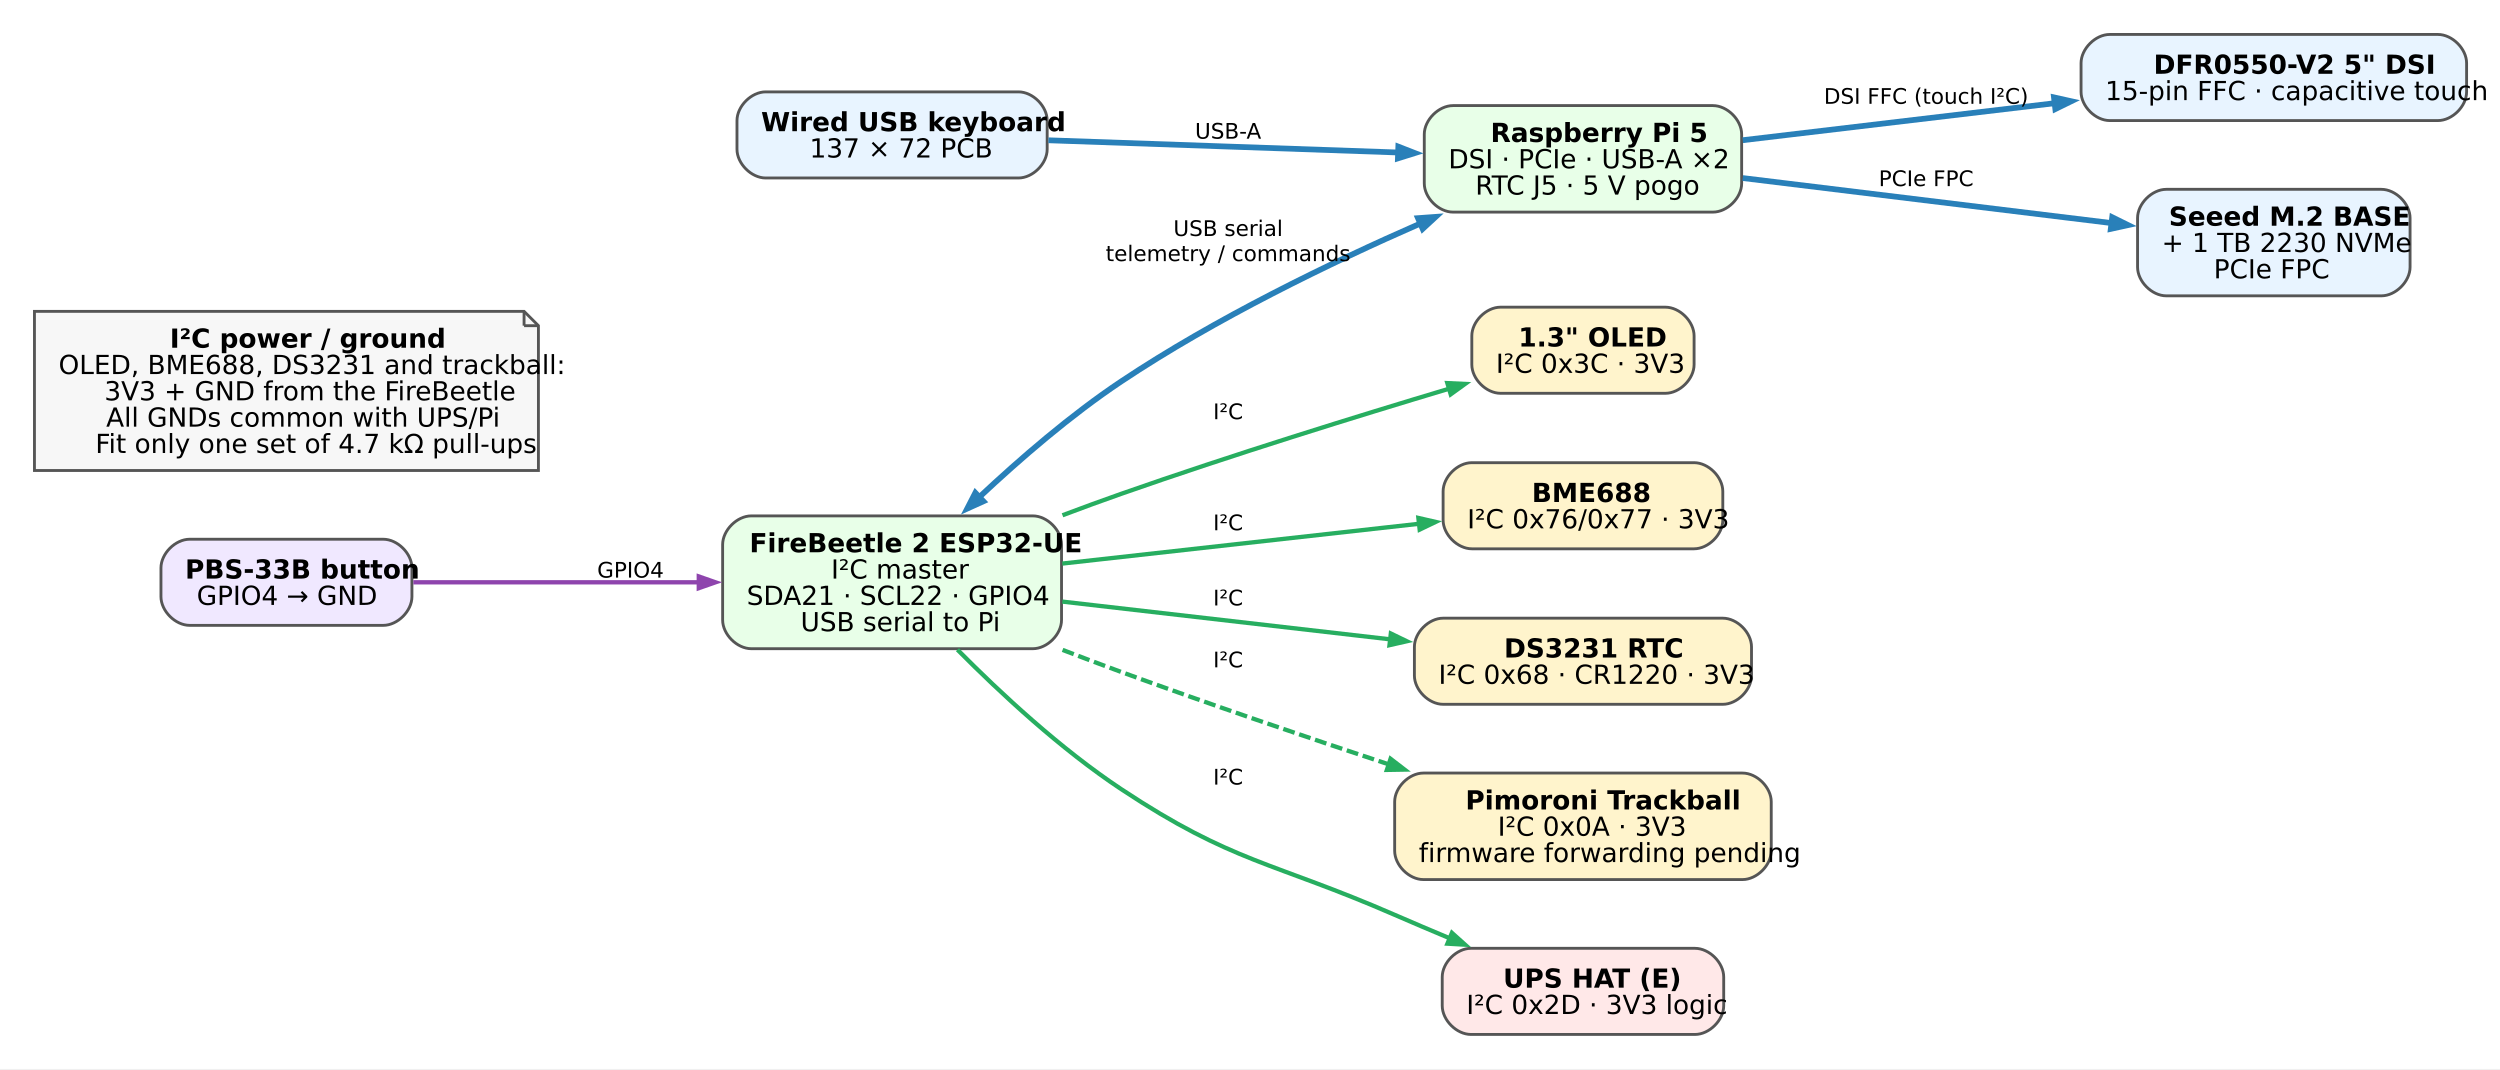
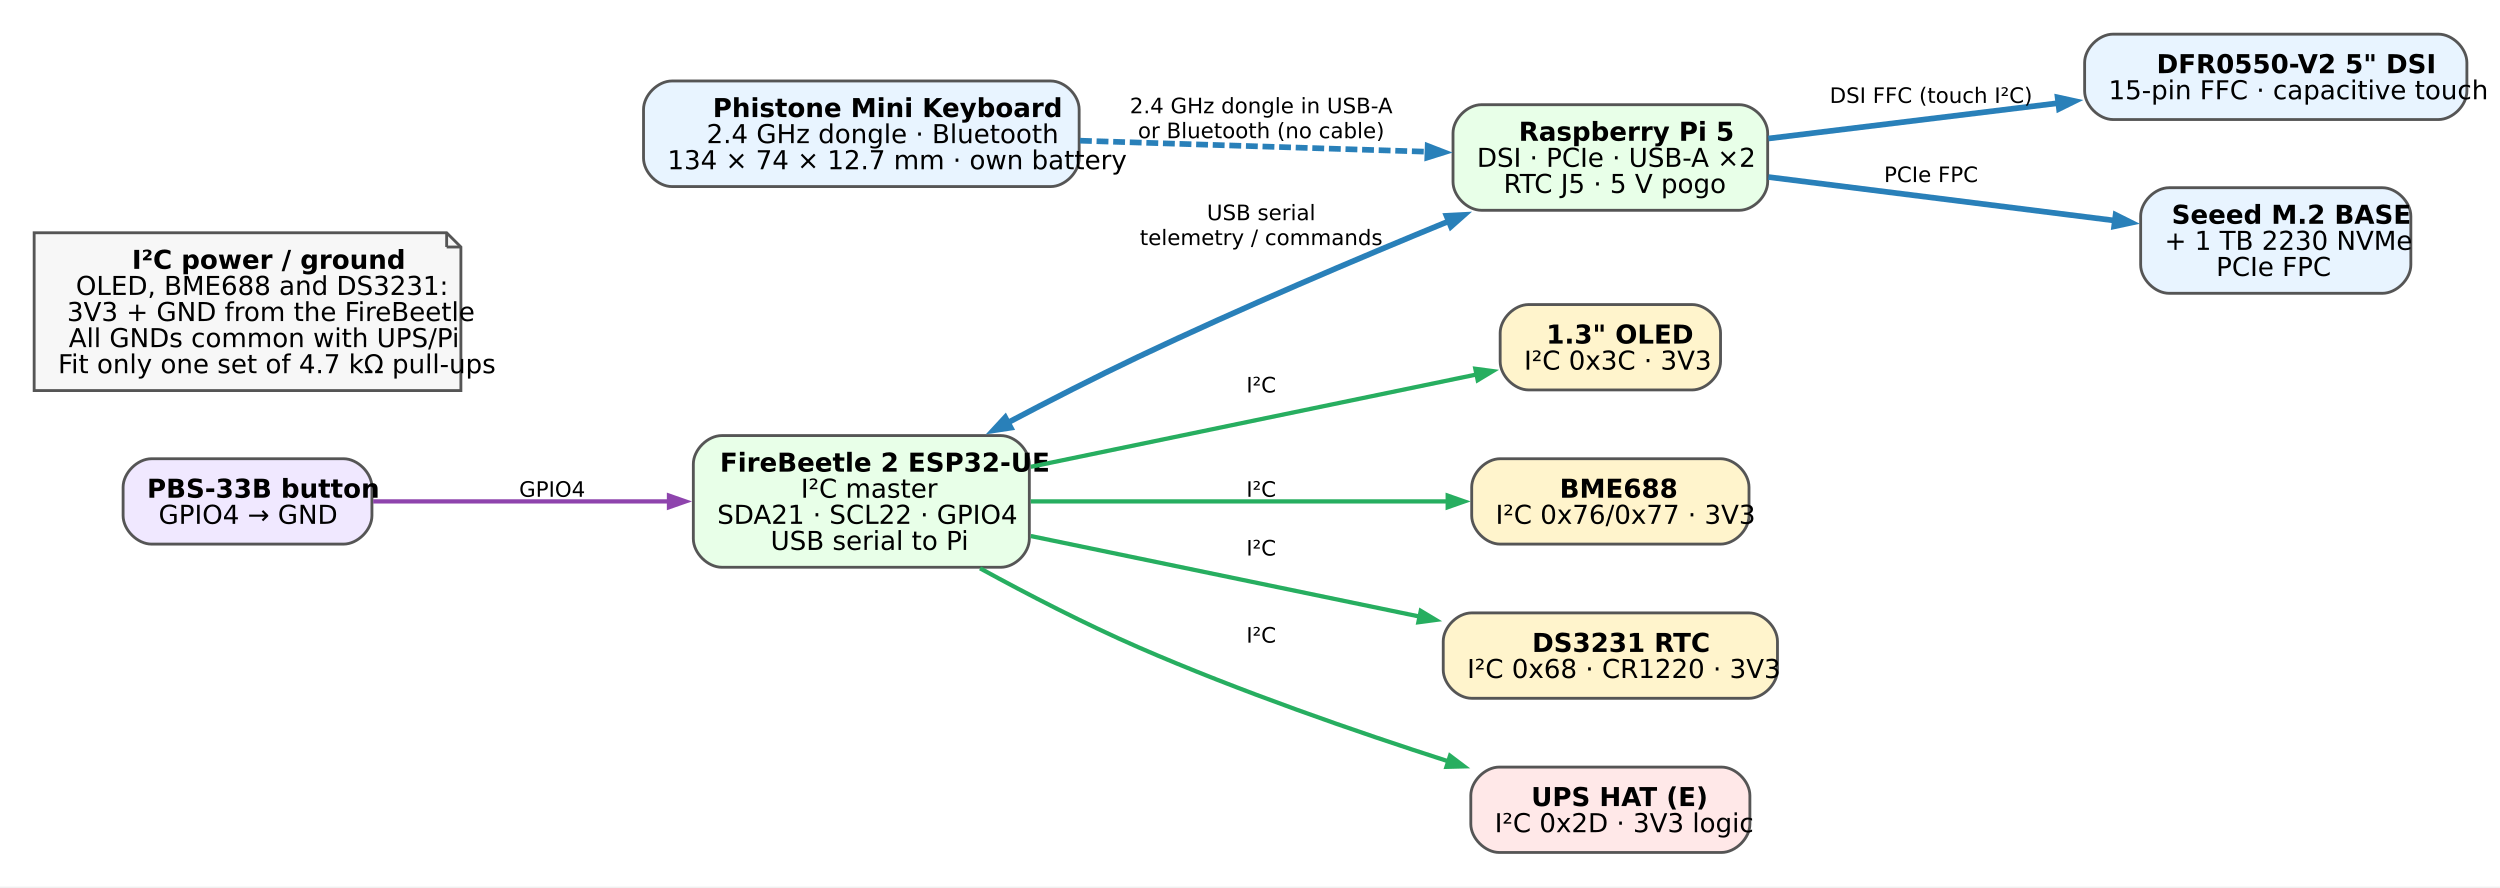
- <svg xmlns="http://www.w3.org/2000/svg" width="1045pt" height="447pt" viewBox="0.00 0.00 1045.00 447.00">
-   <g id="graph0" class="graph" transform="scale(1 1) rotate(0) translate(14.4 432.4)">
-     <polygon fill="white" stroke="none" points="-14.4,14.4 -14.4,-432.4 1031.04,-432.4 1031.04,14.4 -14.4,14.4" />
+ <svg xmlns="http://www.w3.org/2000/svg" width="1054pt" height="374pt" viewBox="0.00 0.00 1054.00 374.00">
+   <g id="graph0" class="graph" transform="scale(1 1) rotate(0) translate(14.4 359.4)">
+     <polygon fill="white" stroke="none" points="-14.4,14.4 -14.4,-359.4 1040.04,-359.4 1040.04,14.4 -14.4,14.4" />
    <g id="node1" class="node">
-       <path fill="#e8ffe8" stroke="#555555" stroke-width="1.2" d="M701.61,-388.26C701.61,-388.26 592.95,-388.26 592.95,-388.26 586.95,-388.26 580.95,-382.26 580.95,-376.26 580.95,-376.26 580.95,-355.74 580.95,-355.74 580.95,-349.74 586.95,-343.74 592.95,-343.74 592.95,-343.74 701.61,-343.74 701.61,-343.74 707.61,-343.74 713.61,-349.74 713.61,-355.74 713.61,-355.74 713.61,-376.26 713.61,-376.26 713.61,-382.26 707.61,-388.26 701.61,-388.26" />
-       <text xml:space="preserve" text-anchor="start" x="608.65" y="-373.05" font-family="DejaVu Sans" font-weight="bold" font-size="11.00">Raspberry Pi 5</text>
-       <text xml:space="preserve" text-anchor="start" x="591.03" y="-362.05" font-family="DejaVu Sans" font-size="11.00">DSI · PCIe · USB-A ×2</text>
-       <text xml:space="preserve" text-anchor="start" x="602.28" y="-351.05" font-family="DejaVu Sans" font-size="11.00">RTC J5 · 5 V pogo</text>
+       <path fill="#e8ffe8" stroke="#555555" stroke-width="1.2" d="M718.85,-315.26C718.85,-315.26 610.19,-315.26 610.19,-315.26 604.19,-315.26 598.19,-309.26 598.19,-303.26 598.19,-303.26 598.19,-282.74 598.19,-282.74 598.19,-276.74 604.19,-270.74 610.19,-270.74 610.19,-270.74 718.85,-270.74 718.85,-270.74 724.85,-270.74 730.85,-276.74 730.85,-282.74 730.85,-282.74 730.85,-303.26 730.85,-303.26 730.85,-309.26 724.85,-315.26 718.85,-315.26" />
+       <text xml:space="preserve" text-anchor="start" x="625.9" y="-300.05" font-family="DejaVu Sans" font-weight="bold" font-size="11.00">Raspberry Pi 5</text>
+       <text xml:space="preserve" text-anchor="start" x="608.27" y="-289.05" font-family="DejaVu Sans" font-size="11.00">DSI · PCIe · USB-A ×2</text>
+       <text xml:space="preserve" text-anchor="start" x="619.52" y="-278.05" font-family="DejaVu Sans" font-size="11.00">RTC J5 · 5 V pogo</text>
    </g>
    <g id="node2" class="node">
-       <path fill="#e8f4ff" stroke="#555555" stroke-width="1.2" d="M1004.64,-418C1004.64,-418 867.48,-418 867.48,-418 861.48,-418 855.48,-412 855.48,-406 855.48,-406 855.48,-394 855.48,-394 855.48,-388 861.48,-382 867.48,-382 867.48,-382 1004.64,-382 1004.64,-382 1010.64,-382 1016.64,-388 1016.64,-394 1016.64,-394 1016.64,-406 1016.64,-406 1016.64,-412 1010.64,-418 1004.64,-418" />
-       <text xml:space="preserve" text-anchor="start" x="885.81" y="-401.55" font-family="DejaVu Sans" font-weight="bold" font-size="11.00">DFR0550-V2 5" DSI</text>
-       <text xml:space="preserve" text-anchor="start" x="865.56" y="-390.55" font-family="DejaVu Sans" font-size="11.00">15-pin FFC · capacitive touch</text>
+       <path fill="#e8f4ff" stroke="#555555" stroke-width="1.2" d="M1013.64,-345C1013.64,-345 876.48,-345 876.48,-345 870.48,-345 864.48,-339 864.48,-333 864.48,-333 864.48,-321 864.48,-321 864.48,-315 870.48,-309 876.48,-309 876.48,-309 1013.64,-309 1013.64,-309 1019.64,-309 1025.64,-315 1025.64,-321 1025.64,-321 1025.64,-333 1025.64,-333 1025.64,-339 1019.64,-345 1013.64,-345" />
+       <text xml:space="preserve" text-anchor="start" x="894.81" y="-328.55" font-family="DejaVu Sans" font-weight="bold" font-size="11.00">DFR0550-V2 5" DSI</text>
+       <text xml:space="preserve" text-anchor="start" x="874.56" y="-317.55" font-family="DejaVu Sans" font-size="11.00">15-pin FFC · capacitive touch</text>
    </g>
    <g id="edge1" class="edge">
-       <path fill="none" stroke="#2980b9" stroke-width="2.4" d="M714.07,-373.8C752.8,-378.39 802.33,-384.26 844.68,-389.29" />
-       <polygon fill="#2980b9" stroke="#2980b9" stroke-width="2.4" points="844.16,-391.69 851.4,-390.08 844.73,-386.82 844.16,-391.69" />
-       <text xml:space="preserve" text-anchor="middle" x="790.73" y="-389" font-family="DejaVu Sans" font-size="9.00">DSI FFC (touch I²C)</text>
+       <path fill="none" stroke="#2980b9" stroke-width="2.4" d="M731.18,-301.01C767.65,-305.47 813.57,-311.07 853.41,-315.93" />
+       <polygon fill="#2980b9" stroke="#2980b9" stroke-width="2.4" points="853.09,-318.36 860.33,-316.78 853.68,-313.5 853.09,-318.36" />
+       <text xml:space="preserve" text-anchor="middle" x="799.73" y="-316" font-family="DejaVu Sans" font-size="9.00">DSI FFC (touch I²C)</text>
    </g>
    <g id="node3" class="node">
-       <path fill="#e8f4ff" stroke="#555555" stroke-width="1.2" d="M981.01,-353.26C981.01,-353.26 891.1,-353.26 891.1,-353.26 885.1,-353.26 879.1,-347.26 879.1,-341.26 879.1,-341.26 879.1,-320.74 879.1,-320.74 879.1,-314.74 885.1,-308.74 891.1,-308.74 891.1,-308.74 981.01,-308.74 981.01,-308.74 987.01,-308.74 993.01,-314.74 993.01,-320.74 993.01,-320.74 993.01,-341.26 993.01,-341.26 993.01,-347.26 987.01,-353.26 981.01,-353.26" />
-       <text xml:space="preserve" text-anchor="start" x="892.18" y="-338.05" font-family="DejaVu Sans" font-weight="bold" font-size="11.00">Seeed M.2 BASE</text>
-       <text xml:space="preserve" text-anchor="start" x="889.18" y="-327.05" font-family="DejaVu Sans" font-size="11.00">+ 1 TB 2230 NVMe</text>
-       <text xml:space="preserve" text-anchor="start" x="910.93" y="-316.05" font-family="DejaVu Sans" font-size="11.00">PCIe FPC</text>
+       <path fill="#e8f4ff" stroke="#555555" stroke-width="1.2" d="M990.01,-280.26C990.01,-280.26 900.1,-280.26 900.1,-280.26 894.1,-280.26 888.1,-274.26 888.1,-268.26 888.1,-268.26 888.1,-247.74 888.1,-247.74 888.1,-241.74 894.1,-235.74 900.1,-235.74 900.1,-235.74 990.01,-235.74 990.01,-235.74 996.01,-235.74 1002.01,-241.74 1002.01,-247.74 1002.01,-247.74 1002.01,-268.26 1002.01,-268.26 1002.01,-274.26 996.01,-280.26 990.01,-280.26" />
+       <text xml:space="preserve" text-anchor="start" x="901.18" y="-265.05" font-family="DejaVu Sans" font-weight="bold" font-size="11.00">Seeed M.2 BASE</text>
+       <text xml:space="preserve" text-anchor="start" x="898.18" y="-254.05" font-family="DejaVu Sans" font-size="11.00">+ 1 TB 2230 NVMe</text>
+       <text xml:space="preserve" text-anchor="start" x="919.93" y="-243.05" font-family="DejaVu Sans" font-size="11.00">PCIe FPC</text>
    </g>
    <g id="edge2" class="edge">
-       <path fill="none" stroke="#2980b9" stroke-width="2.4" d="M714.07,-357.97C760.35,-352.32 822.05,-344.79 868.5,-339.12" />
-       <polygon fill="#2980b9" stroke="#2980b9" stroke-width="2.4" points="868.5,-341.59 875.15,-338.31 867.91,-336.73 868.5,-341.59" />
-       <text xml:space="preserve" text-anchor="middle" x="790.73" y="-354.61" font-family="DejaVu Sans" font-size="9.00">PCIe FPC</text>
+       <path fill="none" stroke="#2980b9" stroke-width="2.4" d="M731.18,-284.75C775.25,-279.21 833.13,-271.94 877.41,-266.38" />
+       <polygon fill="#2980b9" stroke="#2980b9" stroke-width="2.4" points="877.54,-268.83 884.18,-265.52 876.93,-263.97 877.54,-268.83" />
+       <text xml:space="preserve" text-anchor="middle" x="799.73" y="-282.63" font-family="DejaVu Sans" font-size="9.00">PCIe FPC</text>
    </g>
    <g id="node4" class="node">
-       <path fill="#e8f4ff" stroke="#555555" stroke-width="1.2" d="M411.32,-394C411.32,-394 305.66,-394 305.66,-394 299.66,-394 293.66,-388 293.66,-382 293.66,-382 293.66,-370 293.66,-370 293.66,-364 299.66,-358 305.66,-358 305.66,-358 411.32,-358 411.32,-358 417.32,-358 423.32,-364 423.32,-370 423.32,-370 423.32,-382 423.32,-382 423.32,-388 417.32,-394 411.32,-394" />
-       <text xml:space="preserve" text-anchor="start" x="303.74" y="-377.55" font-family="DejaVu Sans" font-weight="bold" font-size="11.00">Wired USB keyboard</text>
-       <text xml:space="preserve" text-anchor="start" x="323.99" y="-366.55" font-family="DejaVu Sans" font-size="11.00">137 × 72 PCB</text>
+       <path fill="#e8f4ff" stroke="#555555" stroke-width="1.2" d="M428.57,-325.26C428.57,-325.26 268.91,-325.26 268.91,-325.26 262.91,-325.26 256.91,-319.26 256.91,-313.26 256.91,-313.26 256.91,-292.74 256.91,-292.74 256.91,-286.74 262.91,-280.74 268.91,-280.74 268.91,-280.74 428.57,-280.74 428.57,-280.74 434.57,-280.74 440.57,-286.74 440.57,-292.74 440.57,-292.74 440.57,-313.26 440.57,-313.26 440.57,-319.26 434.57,-325.26 428.57,-325.26" />
+       <text xml:space="preserve" text-anchor="start" x="286.11" y="-310.05" font-family="DejaVu Sans" font-weight="bold" font-size="11.00">Phistone Mini Keyboard</text>
+       <text xml:space="preserve" text-anchor="start" x="283.49" y="-299.05" font-family="DejaVu Sans" font-size="11.00">2.4 GHz dongle · Bluetooth</text>
+       <text xml:space="preserve" text-anchor="start" x="266.99" y="-288.05" font-family="DejaVu Sans" font-size="11.00">134 × 74 × 12.7 mm · own battery</text>
    </g>
    <g id="edge3" class="edge">
-       <path fill="none" stroke="#2980b9" stroke-width="2.4" d="M423.85,-373.76C467.21,-372.24 524.59,-370.24 570.21,-368.65" />
-       <polygon fill="#2980b9" stroke="#2980b9" stroke-width="2.4" points="570.1,-371.11 577.01,-368.42 569.93,-366.21 570.1,-371.11" />
-       <text xml:space="preserve" text-anchor="middle" x="498.95" y="-374.43" font-family="DejaVu Sans" font-size="9.00">USB-A</text>
+       <path fill="none" stroke="#2980b9" stroke-width="2.4" stroke-dasharray="5,2" d="M440.92,-300.09C487.49,-298.61 543.49,-296.83 587.67,-295.42" />
+       <polygon fill="#2980b9" stroke="#2980b9" stroke-width="2.4" points="587.51,-297.87 594.43,-295.2 587.35,-292.98 587.51,-297.87" />
+       <text xml:space="preserve" text-anchor="middle" x="517.32" y="-311.64" font-family="DejaVu Sans" font-size="9.00">2.4 GHz dongle in USB-A</text>
+       <text xml:space="preserve" text-anchor="middle" x="517.32" y="-301.14" font-family="DejaVu Sans" font-size="9.00">or Bluetooth (no cable)</text>
    </g>
    <g id="node5" class="node">
-       <path fill="#e8ffe8" stroke="#555555" stroke-width="1.2" d="M417.32,-216.76C417.32,-216.76 299.66,-216.76 299.66,-216.76 293.66,-216.76 287.66,-210.76 287.66,-204.76 287.66,-204.76 287.66,-173.24 287.66,-173.24 287.66,-167.24 293.66,-161.24 299.66,-161.24 299.66,-161.24 417.32,-161.24 417.32,-161.24 423.32,-161.24 429.32,-167.24 429.32,-173.24 429.32,-173.24 429.32,-204.76 429.32,-204.76 429.32,-210.76 423.32,-216.76 417.32,-216.76" />
-       <text xml:space="preserve" text-anchor="start" x="298.87" y="-201.55" font-family="DejaVu Sans" font-weight="bold" font-size="11.00">FireBeetle 2 ESP32-UE</text>
-       <text xml:space="preserve" text-anchor="start" x="332.99" y="-190.55" font-family="DejaVu Sans" font-size="11.00">I²C master</text>
-       <text xml:space="preserve" text-anchor="start" x="297.74" y="-179.55" font-family="DejaVu Sans" font-size="11.00">SDA21 · SCL22 · GPIO4</text>
-       <text xml:space="preserve" text-anchor="start" x="320.24" y="-168.55" font-family="DejaVu Sans" font-size="11.00">USB serial to Pi</text>
+       <path fill="#e8ffe8" stroke="#555555" stroke-width="1.2" d="M407.57,-175.76C407.57,-175.76 289.91,-175.76 289.91,-175.76 283.91,-175.76 277.91,-169.76 277.91,-163.76 277.91,-163.76 277.91,-132.24 277.91,-132.24 277.91,-126.24 283.91,-120.24 289.91,-120.24 289.91,-120.24 407.57,-120.24 407.57,-120.24 413.57,-120.24 419.57,-126.24 419.57,-132.24 419.57,-132.24 419.57,-163.76 419.57,-163.76 419.57,-169.76 413.57,-175.76 407.57,-175.76" />
+       <text xml:space="preserve" text-anchor="start" x="289.11" y="-160.55" font-family="DejaVu Sans" font-weight="bold" font-size="11.00">FireBeetle 2 ESP32-UE</text>
+       <text xml:space="preserve" text-anchor="start" x="323.24" y="-149.55" font-family="DejaVu Sans" font-size="11.00">I²C master</text>
+       <text xml:space="preserve" text-anchor="start" x="287.99" y="-138.55" font-family="DejaVu Sans" font-size="11.00">SDA21 · SCL22 · GPIO4</text>
+       <text xml:space="preserve" text-anchor="start" x="310.49" y="-127.55" font-family="DejaVu Sans" font-size="11.00">USB serial to Pi</text>
    </g>
    <g id="edge4" class="edge">
-       <path fill="none" stroke="#2980b9" stroke-width="2.4" d="M394.8,-224.47C411.88,-240.49 433.21,-258.93 454.32,-273 493.66,-299.23 541.51,-322.43 579.59,-339.1" />
-       <polygon fill="#2980b9" stroke="#2980b9" stroke-width="2.4" points="396.66,-222.86 389.9,-219.81 393.29,-226.41 396.66,-222.86" />
-       <polygon fill="#2980b9" stroke="#2980b9" stroke-width="2.4" points="578.32,-341.21 585.72,-341.75 580.27,-336.72 578.32,-341.21" />
-       <text xml:space="preserve" text-anchor="middle" x="498.95" y="-333.76" font-family="DejaVu Sans" font-size="9.00">USB serial</text>
-       <text xml:space="preserve" text-anchor="middle" x="498.95" y="-323.26" font-family="DejaVu Sans" font-size="9.00">telemetry / commands</text>
+       <path fill="none" stroke="#2980b9" stroke-width="2.4" d="M410.24,-181.08C427.92,-190.41 447.39,-200.37 465.57,-209 508.64,-229.43 557.98,-250.38 596.64,-266.24" />
+       <polygon fill="#2980b9" stroke="#2980b9" stroke-width="2.4" points="411.71,-179.08 404.38,-177.97 409.41,-183.41 411.71,-179.08" />
+       <polygon fill="#2980b9" stroke="#2980b9" stroke-width="2.4" points="595.45,-268.41 602.86,-268.79 597.31,-263.87 595.45,-268.41" />
+       <text xml:space="preserve" text-anchor="middle" x="517.32" y="-266.57" font-family="DejaVu Sans" font-size="9.00">USB serial</text>
+       <text xml:space="preserve" text-anchor="middle" x="517.32" y="-256.07" font-family="DejaVu Sans" font-size="9.00">telemetry / commands</text>
    </g>
    <g id="node6" class="node">
-       <path fill="#fff4cc" stroke="#555555" stroke-width="1.2" d="M681.73,-304C681.73,-304 612.82,-304 612.82,-304 606.82,-304 600.82,-298 600.82,-292 600.82,-292 600.82,-280 600.82,-280 600.82,-274 606.82,-268 612.82,-268 612.82,-268 681.73,-268 681.73,-268 687.73,-268 693.73,-274 693.73,-280 693.73,-280 693.73,-292 693.73,-292 693.73,-298 687.73,-304 681.73,-304" />
-       <text xml:space="preserve" text-anchor="start" x="620.28" y="-287.55" font-family="DejaVu Sans" font-weight="bold" font-size="11.00">1.3" OLED</text>
-       <text xml:space="preserve" text-anchor="start" x="610.9" y="-276.55" font-family="DejaVu Sans" font-size="11.00">I²C 0x3C · 3V3</text>
+       <path fill="#fff4cc" stroke="#555555" stroke-width="1.2" d="M698.98,-231C698.98,-231 630.07,-231 630.07,-231 624.07,-231 618.07,-225 618.07,-219 618.07,-219 618.07,-207 618.07,-207 618.07,-201 624.07,-195 630.07,-195 630.07,-195 698.98,-195 698.98,-195 704.98,-195 710.98,-201 710.98,-207 710.98,-207 710.98,-219 710.98,-219 710.98,-225 704.98,-231 698.98,-231" />
+       <text xml:space="preserve" text-anchor="start" x="637.52" y="-214.55" font-family="DejaVu Sans" font-weight="bold" font-size="11.00">1.3" OLED</text>
+       <text xml:space="preserve" text-anchor="start" x="628.15" y="-203.55" font-family="DejaVu Sans" font-size="11.00">I²C 0x3C · 3V3</text>
    </g>
    <g id="edge5" class="edge">
-       <path fill="none" stroke="#27ae60" stroke-width="1.8" d="M429.72,-217.02C437.98,-220.14 446.32,-223.19 454.32,-226 500.22,-242.11 553.02,-258.45 591.61,-270.01" />
-       <polygon fill="#27ae60" stroke="#27ae60" stroke-width="1.8" points="590.59,-272.26 598,-271.91 591.99,-267.57 590.59,-272.26" />
-       <text xml:space="preserve" text-anchor="middle" x="498.95" y="-257.19" font-family="DejaVu Sans" font-size="9.00">I²C</text>
+       <path fill="none" stroke="#27ae60" stroke-width="1.8" d="M420.16,-162.59C476.97,-174.36 555.79,-190.68 608.16,-201.53" />
+       <polygon fill="#27ae60" stroke="#27ae60" stroke-width="1.8" points="607.6,-203.92 614.95,-202.94 608.59,-199.12 607.6,-203.92" />
+       <text xml:space="preserve" text-anchor="middle" x="517.32" y="-193.93" font-family="DejaVu Sans" font-size="9.00">I²C</text>
    </g>
    <g id="node7" class="node">
-       <path fill="#fff4cc" stroke="#555555" stroke-width="1.2" d="M693.73,-239C693.73,-239 600.82,-239 600.82,-239 594.82,-239 588.82,-233 588.82,-227 588.82,-227 588.82,-215 588.82,-215 588.82,-209 594.82,-203 600.82,-203 600.82,-203 693.73,-203 693.73,-203 699.73,-203 705.73,-209 705.73,-215 705.73,-215 705.73,-227 705.73,-227 705.73,-233 699.73,-239 693.73,-239" />
-       <text xml:space="preserve" text-anchor="start" x="625.9" y="-222.55" font-family="DejaVu Sans" font-weight="bold" font-size="11.00">BME688</text>
-       <text xml:space="preserve" text-anchor="start" x="598.9" y="-211.55" font-family="DejaVu Sans" font-size="11.00">I²C 0x76/0x77 · 3V3</text>
+       <path fill="#fff4cc" stroke="#555555" stroke-width="1.2" d="M710.98,-166C710.98,-166 618.07,-166 618.07,-166 612.07,-166 606.07,-160 606.07,-154 606.07,-154 606.07,-142 606.07,-142 606.07,-136 612.07,-130 618.07,-130 618.07,-130 710.98,-130 710.98,-130 716.98,-130 722.98,-136 722.98,-142 722.98,-142 722.98,-154 722.98,-154 722.98,-160 716.98,-166 710.98,-166" />
+       <text xml:space="preserve" text-anchor="start" x="643.15" y="-149.55" font-family="DejaVu Sans" font-weight="bold" font-size="11.00">BME688</text>
+       <text xml:space="preserve" text-anchor="start" x="616.15" y="-138.55" font-family="DejaVu Sans" font-size="11.00">I²C 0x76/0x77 · 3V3</text>
    </g>
    <g id="edge6" class="edge">
-       <path fill="none" stroke="#27ae60" stroke-width="1.8" d="M429.65,-196.83C475.07,-201.9 533.89,-208.46 578.77,-213.47" />
-       <polygon fill="#27ae60" stroke="#27ae60" stroke-width="1.8" points="578.48,-215.9 585.71,-214.24 579.02,-211.03 578.48,-215.9" />
-       <text xml:space="preserve" text-anchor="middle" x="498.95" y="-210.76" font-family="DejaVu Sans" font-size="9.00">I²C</text>
+       <path fill="none" stroke="#27ae60" stroke-width="1.8" d="M420.16,-148C472.81,-148 544.35,-148 596.23,-148" />
+       <polygon fill="#27ae60" stroke="#27ae60" stroke-width="1.8" points="595.95,-150.45 602.95,-148 595.95,-145.55 595.95,-150.45" />
+       <text xml:space="preserve" text-anchor="middle" x="517.32" y="-149.95" font-family="DejaVu Sans" font-size="9.00">I²C</text>
    </g>
    <g id="node8" class="node">
-       <path fill="#fff4cc" stroke="#555555" stroke-width="1.2" d="M705.73,-174C705.73,-174 588.82,-174 588.82,-174 582.82,-174 576.82,-168 576.82,-162 576.82,-162 576.82,-150 576.82,-150 576.82,-144 582.82,-138 588.82,-138 588.82,-138 705.73,-138 705.73,-138 711.73,-138 717.73,-144 717.73,-150 717.73,-150 717.73,-162 717.73,-162 717.73,-168 711.73,-174 705.73,-174" />
-       <text xml:space="preserve" text-anchor="start" x="614.28" y="-157.55" font-family="DejaVu Sans" font-weight="bold" font-size="11.00">DS3231 RTC</text>
-       <text xml:space="preserve" text-anchor="start" x="586.9" y="-146.55" font-family="DejaVu Sans" font-size="11.00">I²C 0x68 · CR1220 · 3V3</text>
+       <path fill="#fff4cc" stroke="#555555" stroke-width="1.2" d="M722.98,-101C722.98,-101 606.07,-101 606.07,-101 600.07,-101 594.07,-95 594.07,-89 594.07,-89 594.07,-77 594.07,-77 594.07,-71 600.07,-65 606.07,-65 606.07,-65 722.98,-65 722.98,-65 728.98,-65 734.98,-71 734.98,-77 734.98,-77 734.98,-89 734.98,-89 734.98,-95 728.98,-101 722.98,-101" />
+       <text xml:space="preserve" text-anchor="start" x="631.52" y="-84.55" font-family="DejaVu Sans" font-weight="bold" font-size="11.00">DS3231 RTC</text>
+       <text xml:space="preserve" text-anchor="start" x="604.15" y="-73.55" font-family="DejaVu Sans" font-size="11.00">I²C 0x68 · CR1220 · 3V3</text>
    </g>
    <g id="edge7" class="edge">
-       <path fill="none" stroke="#27ae60" stroke-width="1.8" d="M429.65,-180.93C471.12,-176.16 523.76,-170.1 566.76,-165.15" />
-       <polygon fill="#27ae60" stroke="#27ae60" stroke-width="1.8" points="566.97,-167.59 573.64,-164.36 566.41,-162.72 566.97,-167.59" />
-       <text xml:space="preserve" text-anchor="middle" x="498.95" y="-179.33" font-family="DejaVu Sans" font-size="9.00">I²C</text>
+       <path fill="none" stroke="#27ae60" stroke-width="1.8" d="M420.16,-133.41C468.89,-123.32 533.82,-109.87 584.35,-99.4" />
+       <polygon fill="#27ae60" stroke="#27ae60" stroke-width="1.8" points="584.59,-101.85 590.94,-98.04 583.59,-97.06 584.59,-101.85" />
+       <text xml:space="preserve" text-anchor="middle" x="517.32" y="-125.18" font-family="DejaVu Sans" font-size="9.00">I²C</text>
+     </g>
+     <g id="node10" class="node">
+       <path fill="#ffe8e8" stroke="#555555" stroke-width="1.2" d="M711.35,-36C711.35,-36 617.69,-36 617.69,-36 611.69,-36 605.69,-30 605.69,-24 605.69,-24 605.69,-12 605.69,-12 605.69,-6 611.69,0 617.69,0 617.69,0 711.35,0 711.35,0 717.35,0 723.35,-6 723.35,-12 723.35,-12 723.35,-24 723.35,-24 723.35,-30 717.35,-36 711.35,-36" />
+       <text xml:space="preserve" text-anchor="start" x="631.15" y="-19.55" font-family="DejaVu Sans" font-weight="bold" font-size="11.00">UPS HAT (E)</text>
+       <text xml:space="preserve" text-anchor="start" x="615.77" y="-8.55" font-family="DejaVu Sans" font-size="11.00">I²C 0x2D · 3V3 logic</text>
+     </g>
+     <g id="edge8" class="edge">
+       <path fill="none" stroke="#27ae60" stroke-width="1.8" d="M398.8,-119.79C419.11,-108.68 443.13,-96.27 465.57,-86.5 508.17,-67.95 557.55,-50.86 596.34,-38.38" />
+       <polygon fill="#27ae60" stroke="#27ae60" stroke-width="1.8" points="596.93,-40.77 602.86,-36.3 595.44,-36.1 596.93,-40.77" />
+       <text xml:space="preserve" text-anchor="middle" x="517.32" y="-88.45" font-family="DejaVu Sans" font-size="9.00">I²C</text>
    </g>
    <g id="node9" class="node">
-       <path fill="#fff4cc" stroke="#555555" stroke-width="1.2" d="M713.98,-109.26C713.98,-109.26 580.57,-109.26 580.57,-109.26 574.57,-109.26 568.57,-103.26 568.57,-97.26 568.57,-97.26 568.57,-76.74 568.57,-76.74 568.57,-70.74 574.57,-64.74 580.57,-64.74 580.57,-64.74 713.98,-64.74 713.98,-64.74 719.98,-64.74 725.98,-70.74 725.98,-76.74 725.98,-76.74 725.98,-97.26 725.98,-97.26 725.98,-103.26 719.98,-109.26 713.98,-109.26" />
-       <text xml:space="preserve" text-anchor="start" x="598.15" y="-94.05" font-family="DejaVu Sans" font-weight="bold" font-size="11.00">Pimoroni Trackball</text>
-       <text xml:space="preserve" text-anchor="start" x="611.65" y="-83.05" font-family="DejaVu Sans" font-size="11.00">I²C 0x0A · 3V3</text>
-       <text xml:space="preserve" text-anchor="start" x="578.65" y="-72.05" font-family="DejaVu Sans" font-size="11.00">firmware forwarding pending</text>
+       <path fill="#f0e8ff" stroke="#555555" stroke-width="1.2" d="M130.41,-166C130.41,-166 49.5,-166 49.5,-166 43.5,-166 37.5,-160 37.5,-154 37.5,-154 37.5,-142 37.5,-142 37.5,-136 43.5,-130 49.5,-130 49.5,-130 130.41,-130 130.41,-130 136.41,-130 142.41,-136 142.41,-142 142.41,-142 142.41,-154 142.41,-154 142.41,-160 136.41,-166 130.41,-166" />
+       <text xml:space="preserve" text-anchor="start" x="47.58" y="-149.55" font-family="DejaVu Sans" font-weight="bold" font-size="11.00">PBS-33B button</text>
+       <text xml:space="preserve" text-anchor="start" x="52.45" y="-138.55" font-family="DejaVu Sans" font-size="11.00">GPIO4 → GND</text>
    </g>
-     <g id="edge8" class="edge">
-       <path fill="none" stroke="#27ae60" stroke-width="1.8" stroke-dasharray="5,2" d="M429.76,-160.74C438.02,-157.56 446.34,-154.42 454.32,-151.5 490.85,-138.15 531.65,-124.3 566.21,-112.86" />
-       <polygon fill="#27ae60" stroke="#27ae60" stroke-width="1.8" points="566.85,-115.23 572.73,-110.71 565.31,-110.58 566.85,-115.23" />
-       <text xml:space="preserve" text-anchor="middle" x="498.95" y="-153.45" font-family="DejaVu Sans" font-size="9.00">I²C</text>
+     <g id="edge9" class="edge">
+       <path fill="none" stroke="#8e44ad" stroke-width="1.8" d="M142.92,-148C178.74,-148 227.03,-148 267.73,-148" />
+       <polygon fill="#8e44ad" stroke="#8e44ad" stroke-width="1.8" points="267.64,-150.45 274.64,-148 267.64,-145.55 267.64,-150.45" />
+       <text xml:space="preserve" text-anchor="middle" x="218.41" y="-149.95" font-family="DejaVu Sans" font-size="9.00">GPIO4</text>
    </g>
    <g id="node11" class="node">
-       <path fill="#ffe8e8" stroke="#555555" stroke-width="1.2" d="M694.11,-36C694.11,-36 600.45,-36 600.45,-36 594.45,-36 588.45,-30 588.45,-24 588.45,-24 588.45,-12 588.45,-12 588.45,-6 594.45,0 600.45,0 600.45,0 694.11,0 694.11,0 700.11,0 706.11,-6 706.11,-12 706.11,-12 706.11,-24 706.11,-24 706.11,-30 700.11,-36 694.11,-36" />
-       <text xml:space="preserve" text-anchor="start" x="613.9" y="-19.55" font-family="DejaVu Sans" font-weight="bold" font-size="11.00">UPS HAT (E)</text>
-       <text xml:space="preserve" text-anchor="start" x="598.53" y="-8.55" font-family="DejaVu Sans" font-size="11.00">I²C 0x2D · 3V3 logic</text>
-     </g>
-     <g id="edge9" class="edge">
-       <path fill="none" stroke="#27ae60" stroke-width="1.8" d="M385.81,-160.83C403.87,-142.6 429.06,-119.24 454.32,-102.5 500.91,-71.64 517.33,-72.31 568.57,-50 576.05,-46.74 583.98,-43.38 591.79,-40.11" />
-       <polygon fill="#27ae60" stroke="#27ae60" stroke-width="1.8" points="592.5,-42.47 598.02,-37.52 590.62,-37.95 592.5,-42.47" />
-       <text xml:space="preserve" text-anchor="middle" x="498.95" y="-104.45" font-family="DejaVu Sans" font-size="9.00">I²C</text>
-     </g>
-     <g id="node10" class="node">
-       <path fill="#f0e8ff" stroke="#555555" stroke-width="1.2" d="M145.79,-207C145.79,-207 64.88,-207 64.88,-207 58.88,-207 52.88,-201 52.88,-195 52.88,-195 52.88,-183 52.88,-183 52.88,-177 58.88,-171 64.88,-171 64.88,-171 145.79,-171 145.79,-171 151.79,-171 157.79,-177 157.79,-183 157.79,-183 157.79,-195 157.79,-195 157.79,-201 151.79,-207 145.79,-207" />
-       <text xml:space="preserve" text-anchor="start" x="62.96" y="-190.55" font-family="DejaVu Sans" font-weight="bold" font-size="11.00">PBS-33B button</text>
-       <text xml:space="preserve" text-anchor="start" x="67.83" y="-179.55" font-family="DejaVu Sans" font-size="11.00">GPIO4 → GND</text>
-     </g>
-     <g id="edge10" class="edge">
-       <path fill="none" stroke="#8e44ad" stroke-width="1.8" d="M158.37,-189C192.96,-189 239.03,-189 278.15,-189" />
-       <polygon fill="#8e44ad" stroke="#8e44ad" stroke-width="1.8" points="277.69,-191.45 284.69,-189 277.69,-186.55 277.69,-191.45" />
-       <text xml:space="preserve" text-anchor="middle" x="249.16" y="-190.95" font-family="DejaVu Sans" font-size="9.00">GPIO4</text>
-     </g>
-     <g id="node12" class="node">
-       <polygon fill="#f7f7f7" stroke="#555555" stroke-width="1.2" points="204.66,-302.26 0,-302.26 0,-235.74 210.66,-235.74 210.66,-296.26 204.66,-302.26" />
-       <polyline fill="none" stroke="#555555" stroke-width="1.2" points="204.66,-302.26 204.66,-296.26" />
-       <polyline fill="none" stroke="#555555" stroke-width="1.2" points="210.66,-296.26 204.66,-296.26" />
-       <text xml:space="preserve" text-anchor="start" x="56.58" y="-287.05" font-family="DejaVu Sans" font-weight="bold" font-size="11.00">I²C power / ground</text>
-       <text xml:space="preserve" text-anchor="start" x="10.08" y="-276.05" font-family="DejaVu Sans" font-size="11.00">OLED, BME688, DS3231 and trackball:</text>
-       <text xml:space="preserve" text-anchor="start" x="29.21" y="-265.05" font-family="DejaVu Sans" font-size="11.00">3V3 + GND from the FireBeetle</text>
-       <text xml:space="preserve" text-anchor="start" x="29.96" y="-254.05" font-family="DejaVu Sans" font-size="11.00">All GNDs common with UPS/Pi</text>
-       <text xml:space="preserve" text-anchor="start" x="25.46" y="-243.05" font-family="DejaVu Sans" font-size="11.00">Fit only one set of 4.7 kΩ pull-ups</text>
+       <polygon fill="#f7f7f7" stroke="#555555" stroke-width="1.2" points="173.91,-261.26 0,-261.26 0,-194.74 179.91,-194.74 179.91,-255.26 173.91,-261.26" />
+       <polyline fill="none" stroke="#555555" stroke-width="1.2" points="173.91,-261.26 173.91,-255.26" />
+       <polyline fill="none" stroke="#555555" stroke-width="1.2" points="179.91,-255.26 173.91,-255.26" />
+       <text xml:space="preserve" text-anchor="start" x="41.2" y="-246.05" font-family="DejaVu Sans" font-weight="bold" font-size="11.00">I²C power / ground</text>
+       <text xml:space="preserve" text-anchor="start" x="17.58" y="-235.05" font-family="DejaVu Sans" font-size="11.00">OLED, BME688 and DS3231:</text>
+       <text xml:space="preserve" text-anchor="start" x="13.83" y="-224.05" font-family="DejaVu Sans" font-size="11.00">3V3 + GND from the FireBeetle</text>
+       <text xml:space="preserve" text-anchor="start" x="14.58" y="-213.05" font-family="DejaVu Sans" font-size="11.00">All GNDs common with UPS/Pi</text>
+       <text xml:space="preserve" text-anchor="start" x="10.08" y="-202.05" font-family="DejaVu Sans" font-size="11.00">Fit only one set of 4.7 kΩ pull-ups</text>
    </g>
  </g>
</svg>
